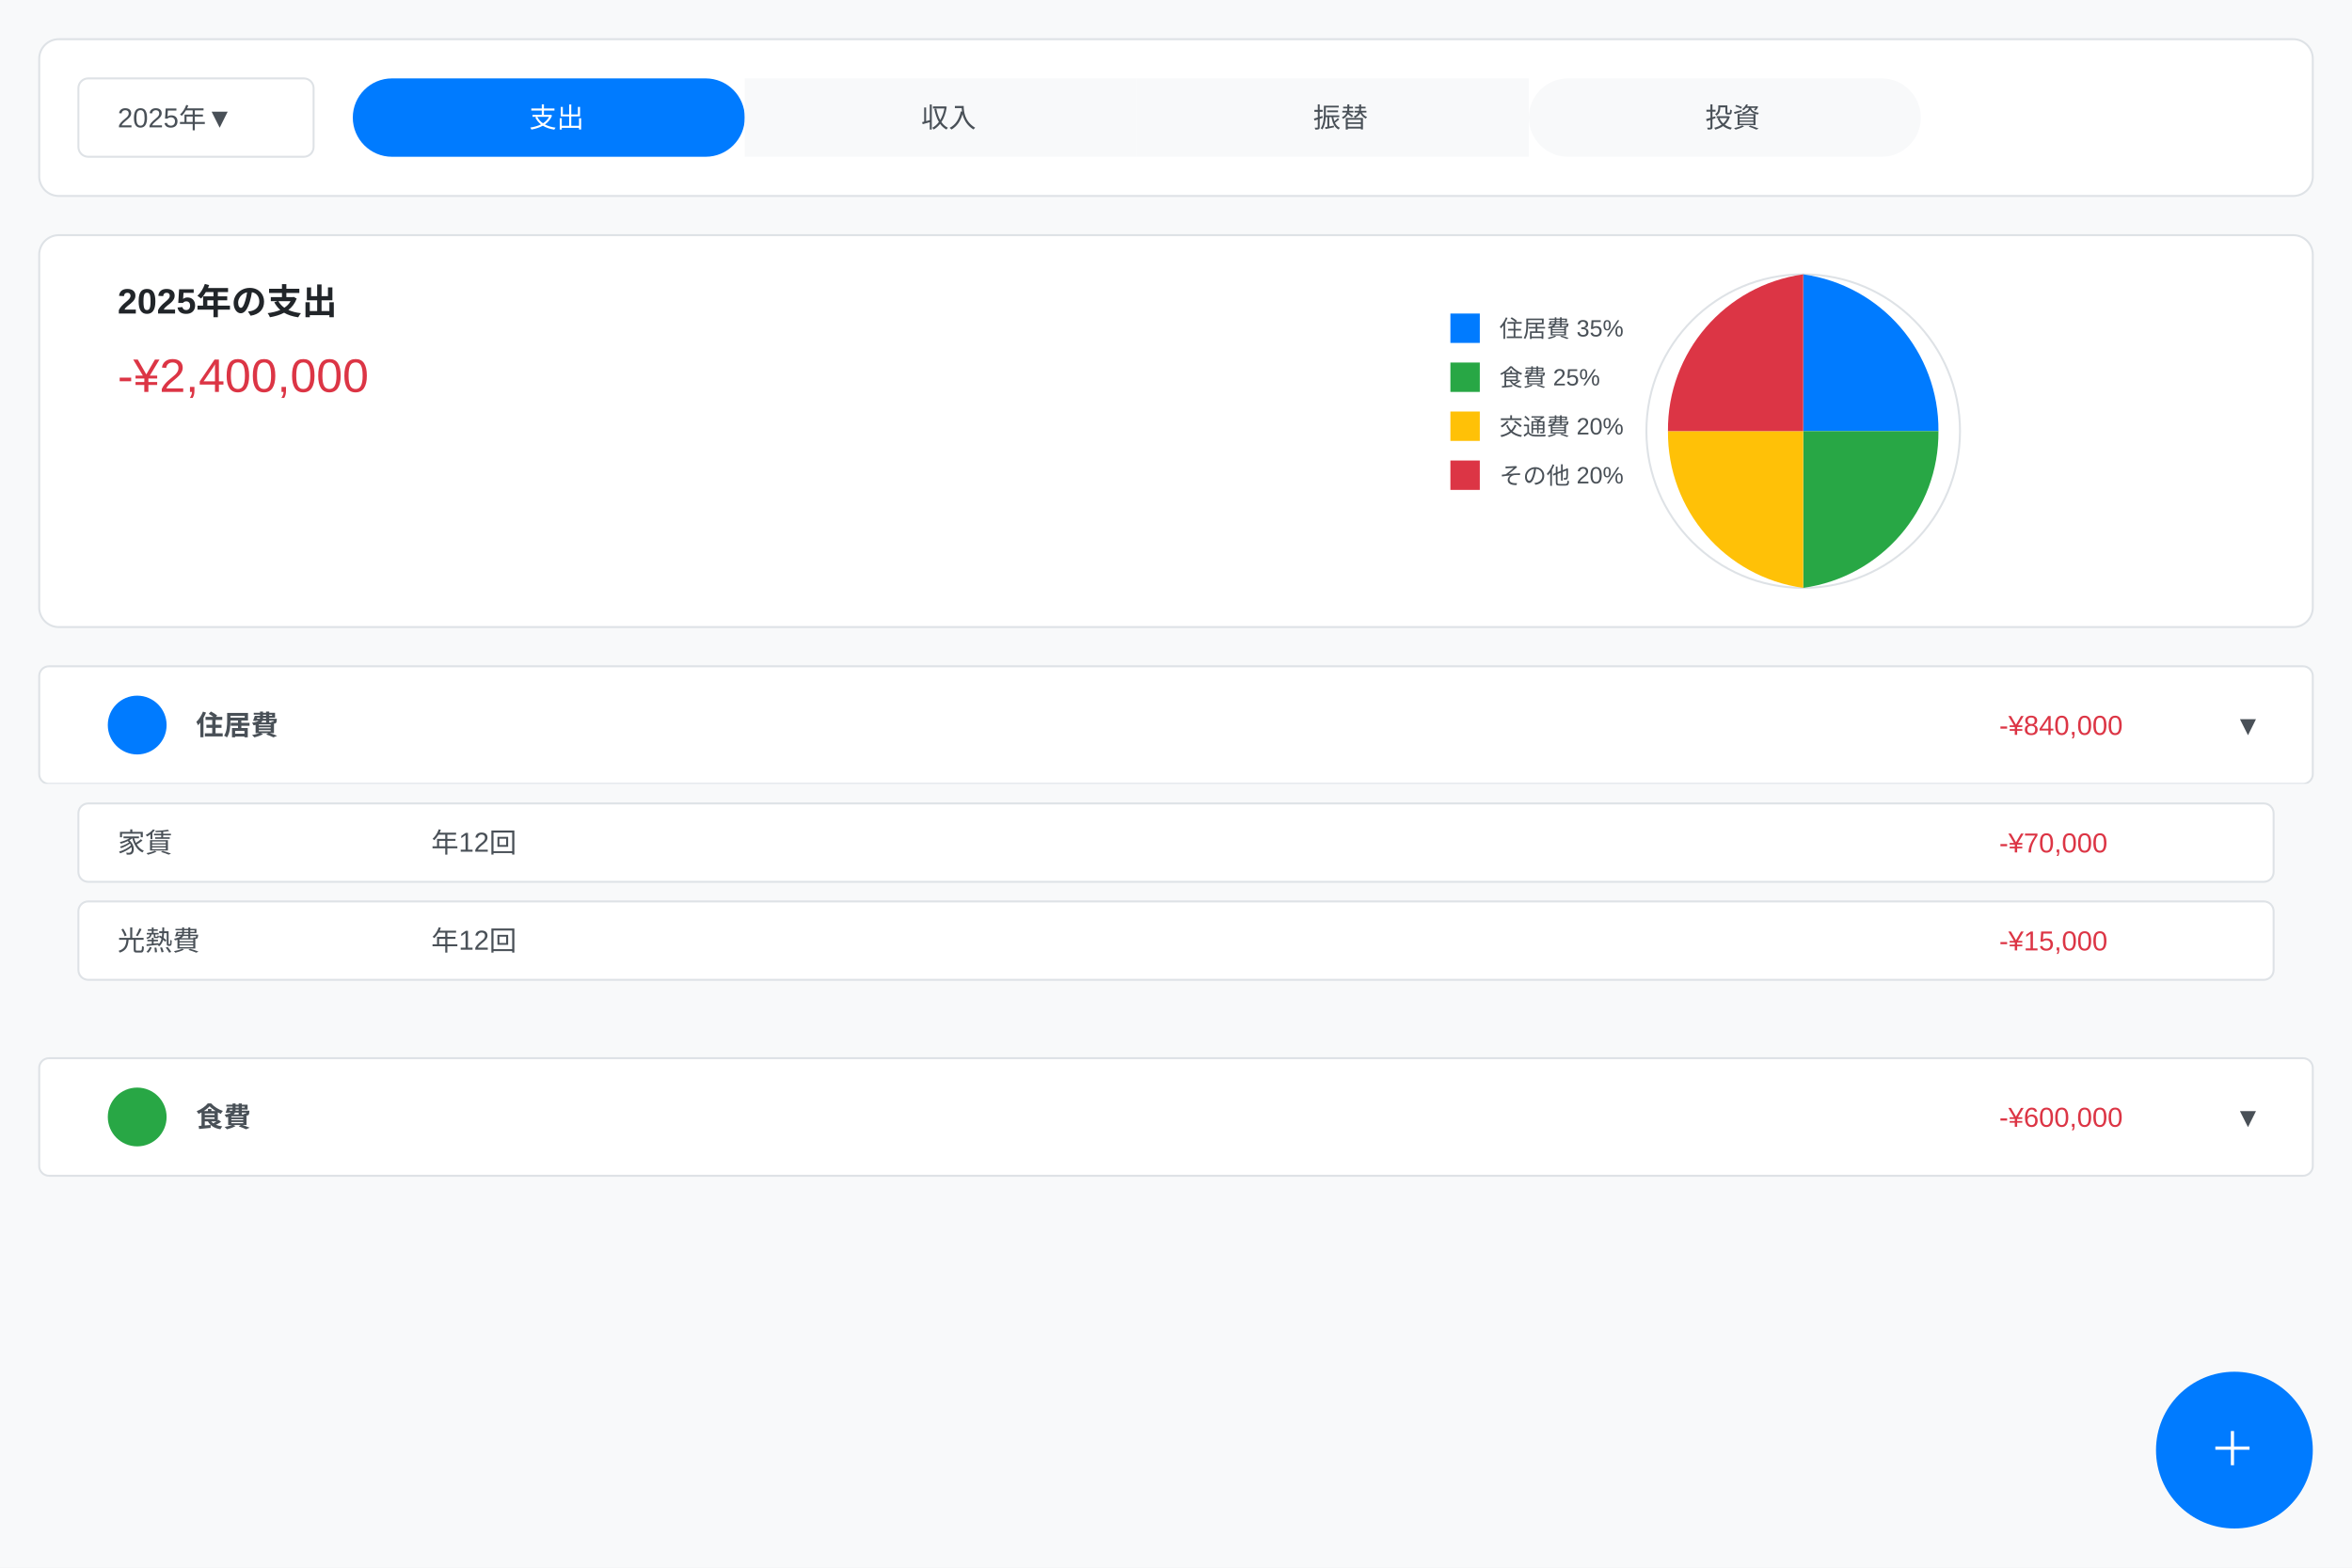
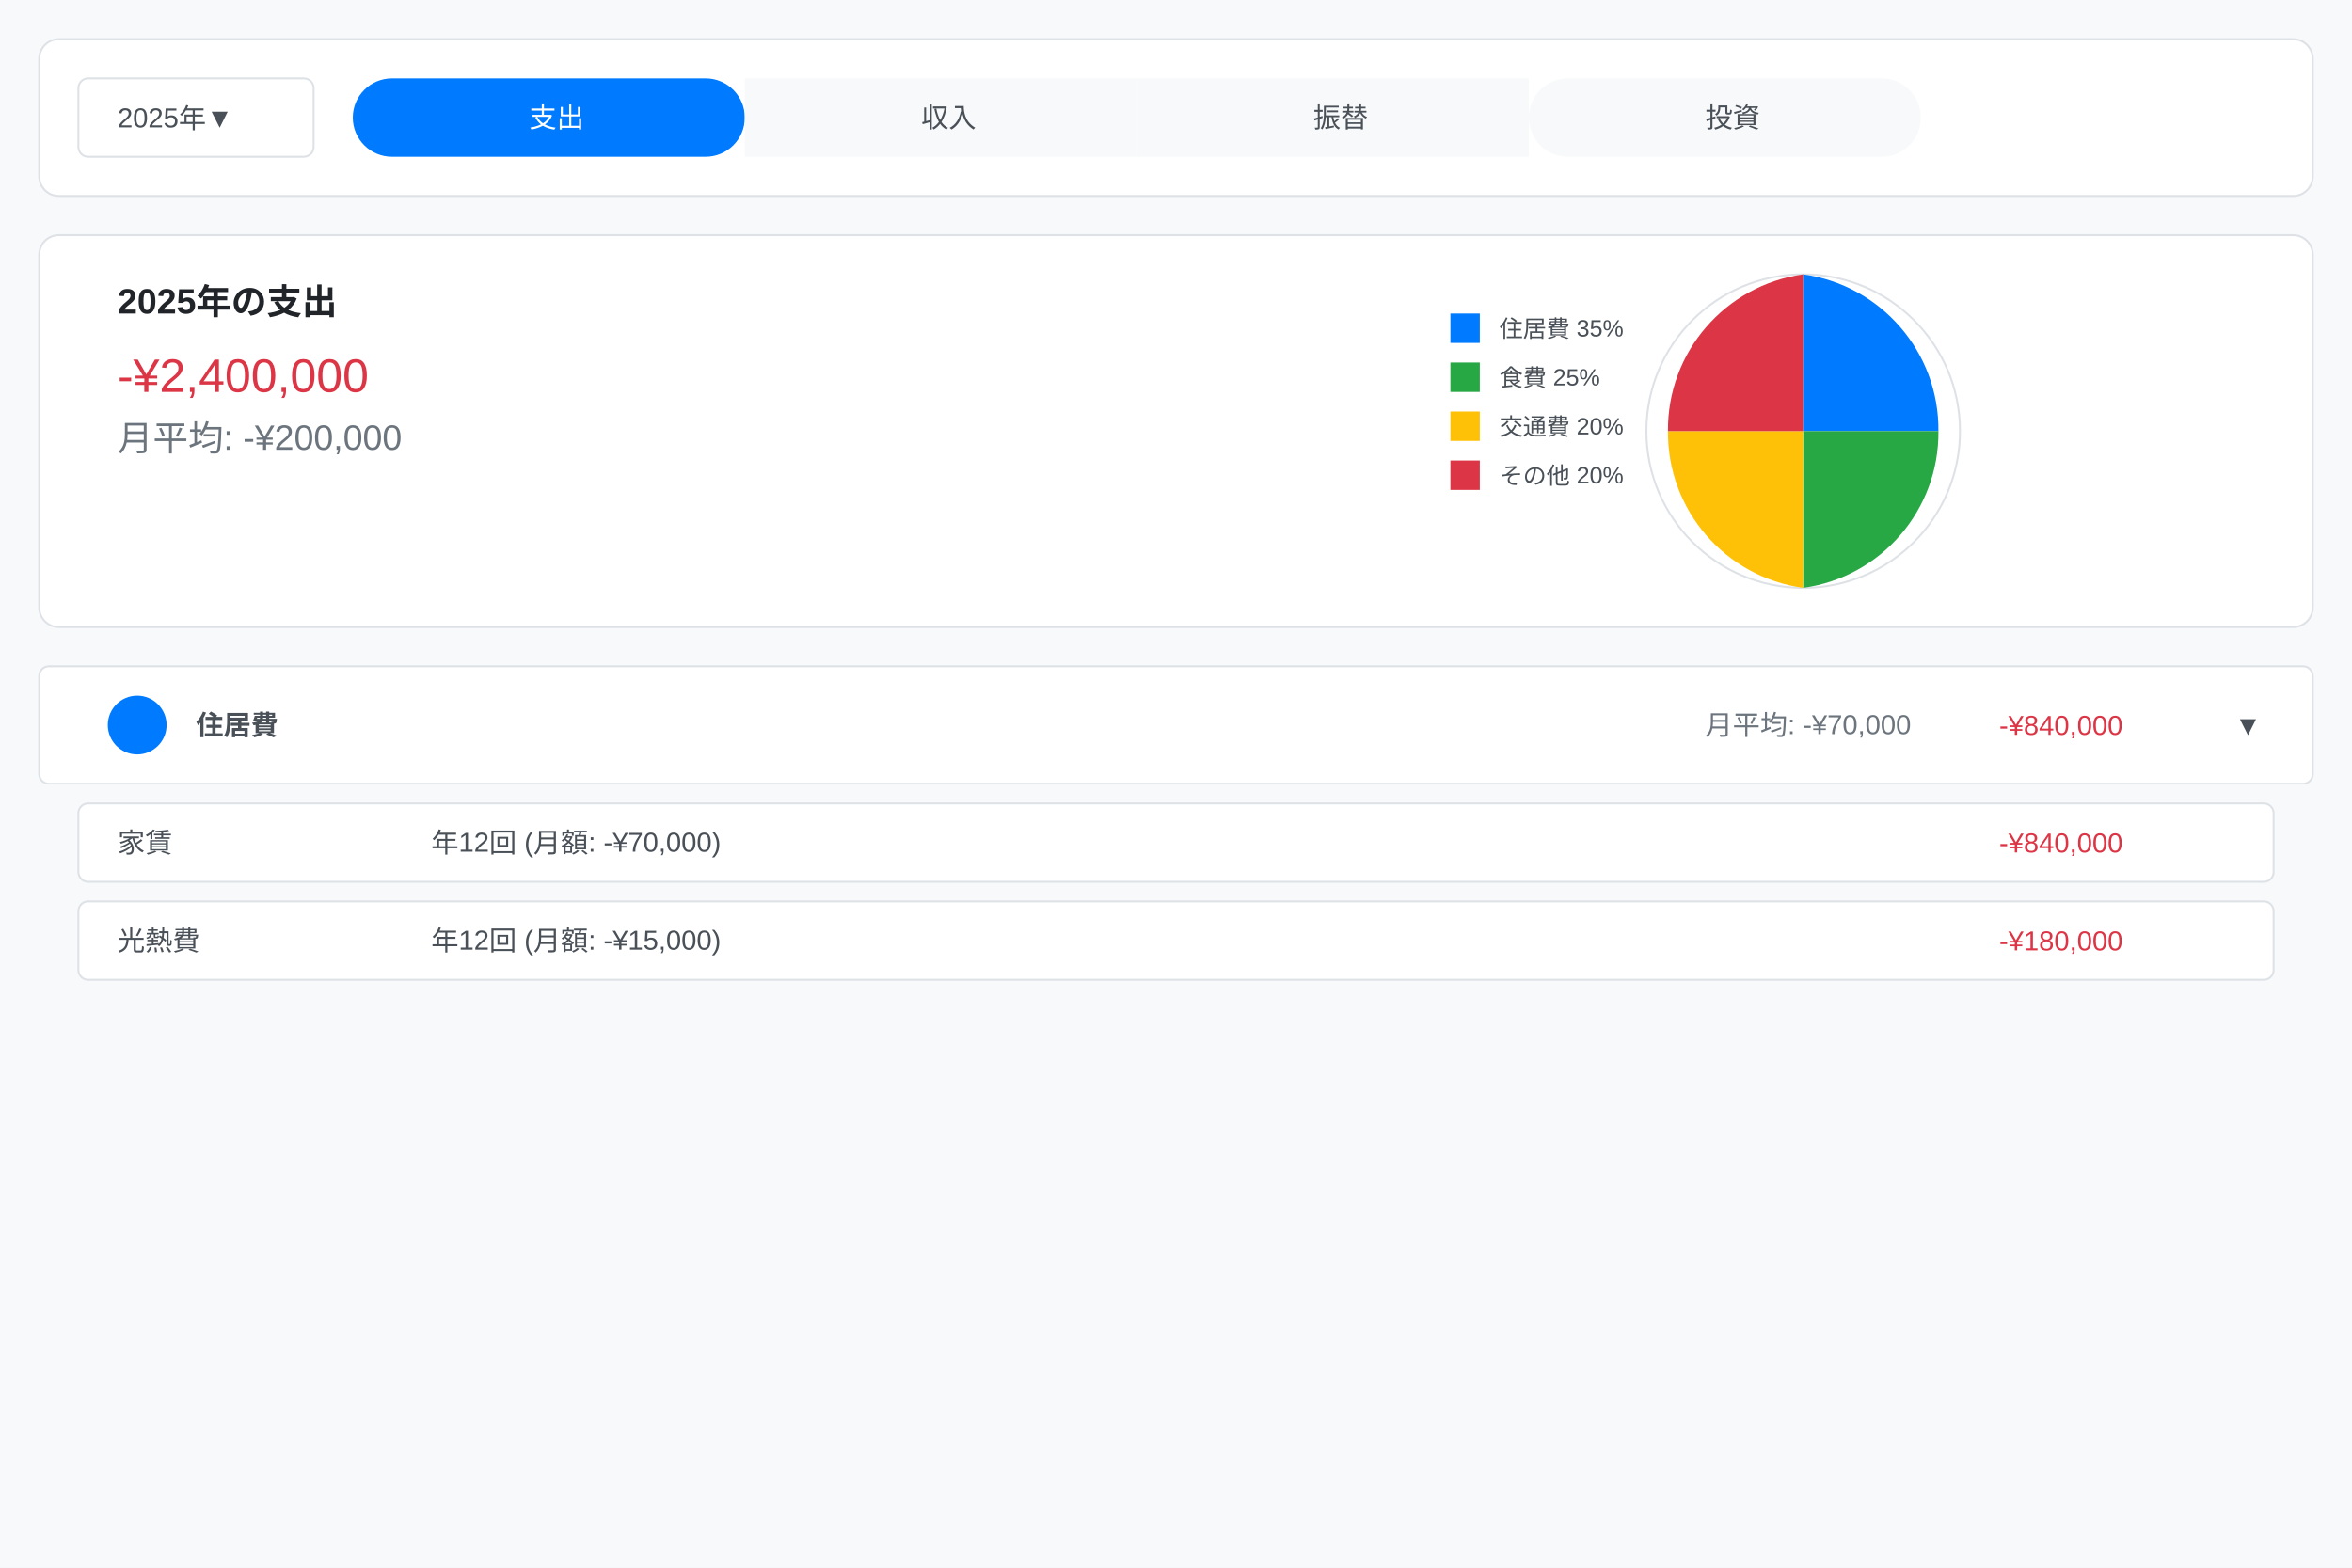
<svg xmlns="http://www.w3.org/2000/svg" width="1200" height="800" viewBox="0 0 1200 800">
  <rect width="1200" height="800" fill="#f8f9fa" />
  <rect x="20" y="20" width="1160" height="80" rx="10" fill="#ffffff" stroke="#dee2e6" />
  <g transform="translate(40, 40)">
    <rect width="120" height="40" rx="5" fill="#ffffff" stroke="#dee2e6" />
    <text x="20" y="25" font-family="Arial" font-size="14" fill="#495057">2025年▼</text>
    <g transform="translate(140, 0)">
      <rect width="200" height="40" rx="20" fill="#007bff" />
      <rect x="200" width="200" height="40" rx="0" fill="#f8f9fa" />
      <rect x="400" width="200" height="40" rx="0" fill="#f8f9fa" />
      <rect x="600" width="200" height="40" rx="20" fill="#f8f9fa" />
      <text x="90" y="25" font-family="Arial" font-size="14" fill="#ffffff">支出</text>
      <text x="290" y="25" font-family="Arial" font-size="14" fill="#495057">収入</text>
      <text x="490" y="25" font-family="Arial" font-size="14" fill="#495057">振替</text>
      <text x="690" y="25" font-family="Arial" font-size="14" fill="#495057">投資</text>
    </g>
  </g>
  <g transform="translate(20, 120)">
    <rect width="1160" height="200" rx="10" fill="#ffffff" stroke="#dee2e6" />
    <text x="40" y="40" font-family="Arial" font-size="18" font-weight="bold" fill="#212529">2025年の支出</text>
    <text x="40" y="80" font-family="Arial" font-size="24" fill="#dc3545">-¥2,400,000</text>
+     <text x="40" y="110" font-family="Arial" font-size="18" fill="#6c757d">月平均: -¥200,000</text>
    <circle cx="900" cy="100" r="80" fill="none" stroke="#dee2e6" />
    <path d="M900,100 L900,20 A80,80 0 0,1 969,100 Z" fill="#007bff" />
    <path d="M900,100 L969,100 A80,80 0 0,1 900,180 Z" fill="#28a745" />
    <path d="M900,100 L900,180 A80,80 0 0,1 831,100 Z" fill="#ffc107" />
    <path d="M900,100 L831,100 A80,80 0 0,1 900,20 Z" fill="#dc3545" />
    <g transform="translate(720, 40)">
      <rect width="15" height="15" fill="#007bff" />
      <text x="25" y="12" font-family="Arial" font-size="12" fill="#495057">住居費 35%</text>
      <rect y="25" width="15" height="15" fill="#28a745" />
      <text x="25" y="37" font-family="Arial" font-size="12" fill="#495057">食費 25%</text>
      <rect y="50" width="15" height="15" fill="#ffc107" />
      <text x="25" y="62" font-family="Arial" font-size="12" fill="#495057">交通費 20%</text>
      <rect y="75" width="15" height="15" fill="#dc3545" />
      <text x="25" y="87" font-family="Arial" font-size="12" fill="#495057">その他 20%</text>
    </g>
  </g>
-   <g transform="translate(20, 340)">
+   <g transform="translate(20, 340)" id="expense-view">
    <rect width="1160" height="60" rx="5" fill="#ffffff" stroke="#dee2e6" />
    <circle cx="50" cy="30" r="15" fill="#007bff" />
    <text x="80" y="35" font-family="Arial" font-size="14" font-weight="bold" fill="#495057">住居費</text>
+     <text x="850" y="35" font-family="Arial" font-size="14" fill="#6c757d">月平均: -¥70,000</text>
    <text x="1000" y="35" font-family="Arial" font-size="14" fill="#dc3545">-¥840,000</text>
    <text x="1120" y="35" font-family="Arial" font-size="14" fill="#495057">▼</text>
    <g transform="translate(0, 60)">
      <rect width="1160" height="120" fill="#f8f9fa" />
      <rect x="20" y="10" width="1120" height="40" rx="5" fill="#ffffff" stroke="#dee2e6" />
      <text x="40" y="35" font-family="Arial" font-size="14" fill="#495057">家賃</text>
-       <text x="200" y="35" font-family="Arial" font-size="14" fill="#495057">年12回</text>
-       <text x="1000" y="35" font-family="Arial" font-size="14" fill="#dc3545">-¥70,000</text>
+       <text x="200" y="35" font-family="Arial" font-size="14" fill="#495057">年12回 (月額: -¥70,000)</text>
+       <text x="1000" y="35" font-family="Arial" font-size="14" fill="#dc3545">-¥840,000</text>
      <rect x="20" y="60" width="1120" height="40" rx="5" fill="#ffffff" stroke="#dee2e6" />
      <text x="40" y="85" font-family="Arial" font-size="14" fill="#495057">光熱費</text>
-       <text x="200" y="85" font-family="Arial" font-size="14" fill="#495057">年12回</text>
-       <text x="1000" y="85" font-family="Arial" font-size="14" fill="#dc3545">-¥15,000</text>
-     </g>
-     <g transform="translate(0, 200)">
-       <rect width="1160" height="60" rx="5" fill="#ffffff" stroke="#dee2e6" />
-       <circle cx="50" cy="30" r="15" fill="#28a745" />
-       <text x="80" y="35" font-family="Arial" font-size="14" font-weight="bold" fill="#495057">食費</text>
-       <text x="1000" y="35" font-family="Arial" font-size="14" fill="#dc3545">-¥600,000</text>
-       <text x="1120" y="35" font-family="Arial" font-size="14" fill="#495057">▼</text>
+       <text x="200" y="85" font-family="Arial" font-size="14" fill="#495057">年12回 (月額: -¥15,000)</text>
+       <text x="1000" y="85" font-family="Arial" font-size="14" fill="#dc3545">-¥180,000</text>
    </g>
  </g>
-   <circle cx="1140" cy="740" r="40" fill="#007bff" />
-   <text x="1127" y="748" font-family="Arial" font-size="24" fill="#ffffff">＋</text>
+   <g transform="translate(20, 340)" id="income-view" display="none">
+     <rect width="1160" height="60" rx="5" fill="#ffffff" stroke="#dee2e6" />
+     <circle cx="50" cy="30" r="15" fill="#28a745" />
+     <text x="80" y="35" font-family="Arial" font-size="14" font-weight="bold" fill="#495057">給与収入</text>
+     <text x="850" y="35" font-family="Arial" font-size="14" fill="#6c757d">月平均: +¥300,000</text>
+     <text x="1000" y="35" font-family="Arial" font-size="14" fill="#28a745">+¥3,600,000</text>
+     <text x="1120" y="35" font-family="Arial" font-size="14" fill="#495057">▼</text>
+     <g transform="translate(0, 60)">
+       <rect width="1160" height="120" fill="#f8f9fa" />
+       <rect x="20" y="10" width="1120" height="40" rx="5" fill="#ffffff" stroke="#dee2e6" />
+       <text x="40" y="35" font-family="Arial" font-size="14" fill="#495057">基本給</text>
+       <text x="200" y="35" font-family="Arial" font-size="14" fill="#495057">年12回 (月額: +¥250,000)</text>
+       <text x="1000" y="35" font-family="Arial" font-size="14" fill="#28a745">+¥3,000,000</text>
+     </g>
+   </g>
+   <g transform="translate(20, 340)" id="transfer-view" display="none">
+     <rect width="1160" height="60" rx="5" fill="#ffffff" stroke="#dee2e6" />
+     <circle cx="50" cy="30" r="15" fill="#6c757d" />
+     <text x="80" y="35" font-family="Arial" font-size="14" fill="#495057">普通預金</text>
+     <text x="300" y="35" font-family="Arial" font-size="14" fill="#495057">→</text>
+     <text x="350" y="35" font-family="Arial" font-size="14" fill="#495057">貯蓄預金</text>
+     <text x="1000" y="35" font-family="Arial" font-size="14" fill="#6c757d">¥100,000</text>
+     <g transform="translate(0, 70)">
+       <rect width="1160" height="60" rx="5" fill="#ffffff" stroke="#dee2e6" />
+       <circle cx="50" cy="30" r="15" fill="#6c757d" />
+       <text x="80" y="35" font-family="Arial" font-size="14" fill="#495057">貯蓄預金</text>
+       <text x="300" y="35" font-family="Arial" font-size="14" fill="#495057">→</text>
+       <text x="350" y="35" font-family="Arial" font-size="14" fill="#495057">投資用口座</text>
+       <text x="1000" y="35" font-family="Arial" font-size="14" fill="#6c757d">¥500,000</text>
+     </g>
+   </g>
+   <g transform="translate(20, 340)" id="investment-view" display="none">
+     <rect width="1160" height="60" rx="5" fill="#ffffff" stroke="#dee2e6" />
+     <circle cx="50" cy="30" r="15" fill="#20c997" />
+     <text x="80" y="35" font-family="Arial" font-size="14" font-weight="bold" fill="#495057">米国株式 (VOO)</text>
+     <text x="850" y="35" font-family="Arial" font-size="14" fill="#6c757d">保有数: 100株</text>
+     <text x="1000" y="35" font-family="Arial" font-size="14" fill="#20c997">+¥5,000,000</text>
+     <text x="1120" y="35" font-family="Arial" font-size="14" fill="#495057">▼</text>
+     <g transform="translate(0, 60)">
+       <rect width="1160" height="160" fill="#f8f9fa" />
+       <rect x="20" y="10" width="1120" height="40" rx="5" fill="#ffffff" stroke="#dee2e6" />
+       <text x="40" y="35" font-family="Arial" font-size="14" fill="#495057">購入</text>
+       <text x="200" y="35" font-family="Arial" font-size="14" fill="#495057">50株 @ ¥40,000</text>
+       <text x="1000" y="35" font-family="Arial" font-size="14" fill="#dc3545">-¥2,000,000</text>
+       <rect x="20" y="60" width="1120" height="40" rx="5" fill="#ffffff" stroke="#dee2e6" />
+       <text x="40" y="85" font-family="Arial" font-size="14" fill="#495057">購入</text>
+       <text x="200" y="85" font-family="Arial" font-size="14" fill="#495057">50株 @ ¥42,000</text>
+       <text x="1000" y="85" font-family="Arial" font-size="14" fill="#dc3545">-¥2,100,000</text>
+       <rect x="20" y="110" width="1120" height="40" rx="5" fill="#ffffff" stroke="#dee2e6" />
+       <text x="40" y="135" font-family="Arial" font-size="14" fill="#495057">配当</text>
+       <text x="200" y="135" font-family="Arial" font-size="14" fill="#495057">100株 @ ¥100</text>
+       <text x="1000" y="135" font-family="Arial" font-size="14" fill="#28a745">+¥10,000</text>
+     </g>
+   </g>
</svg>
